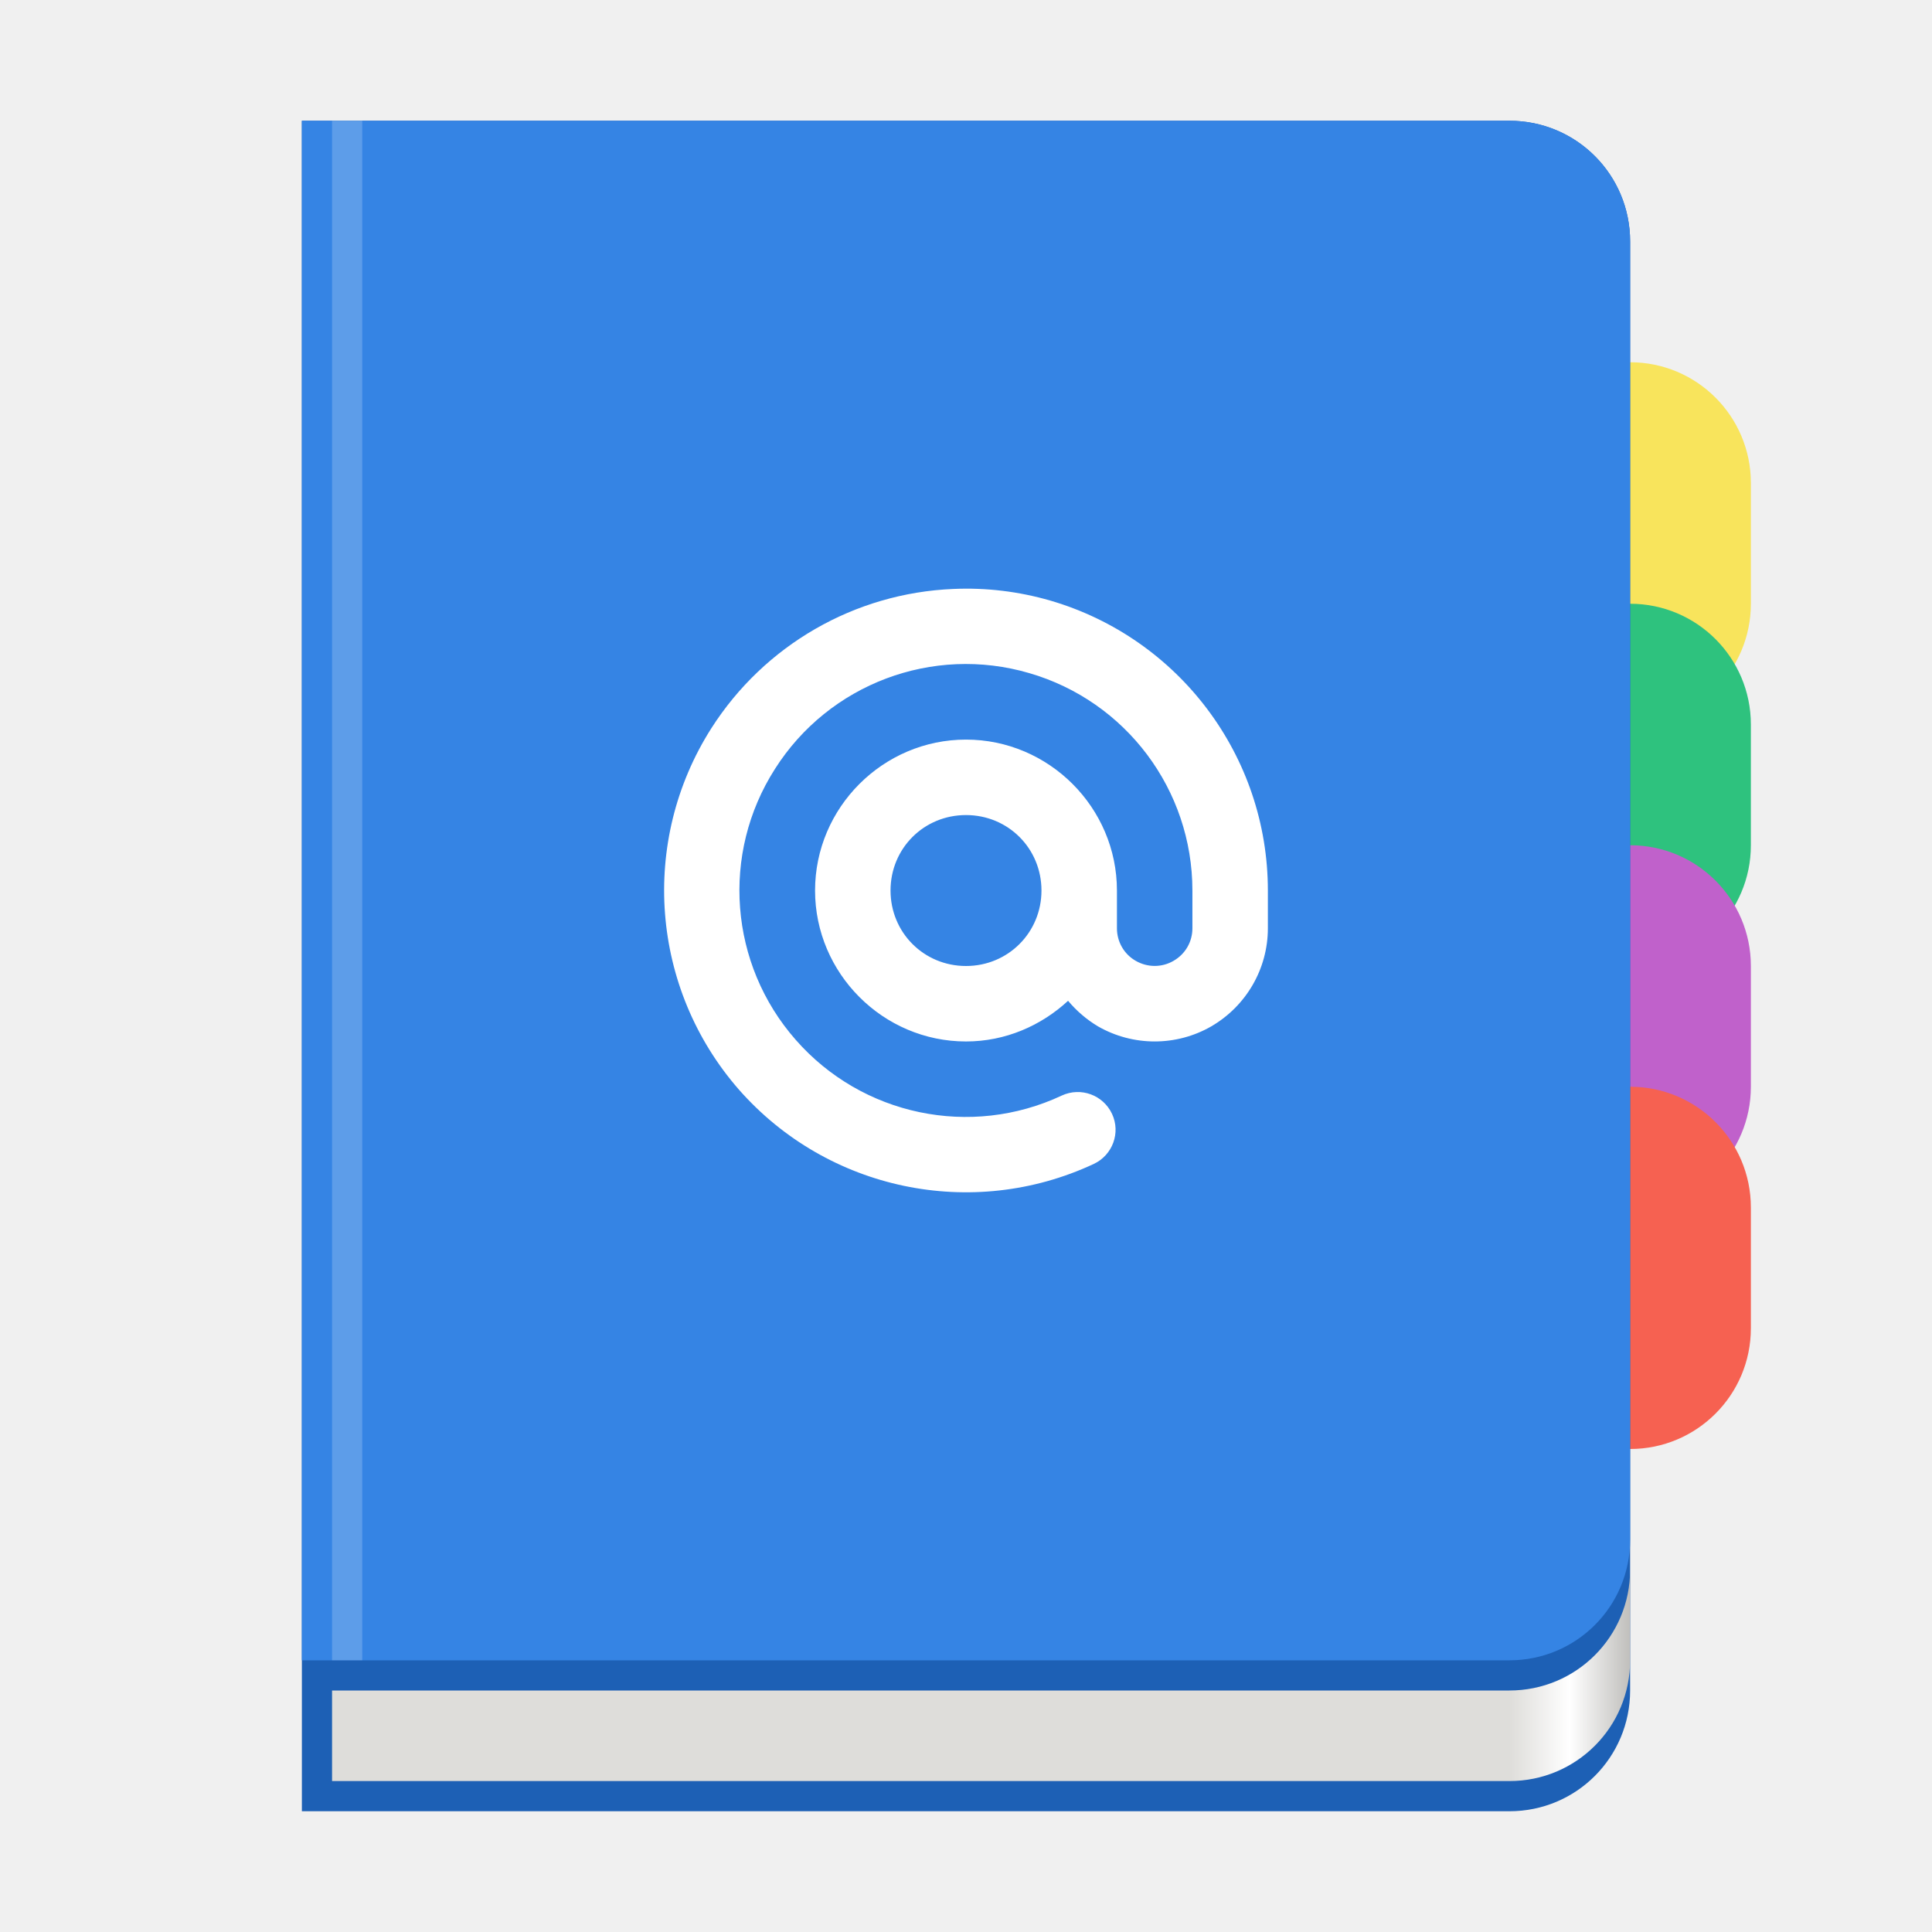
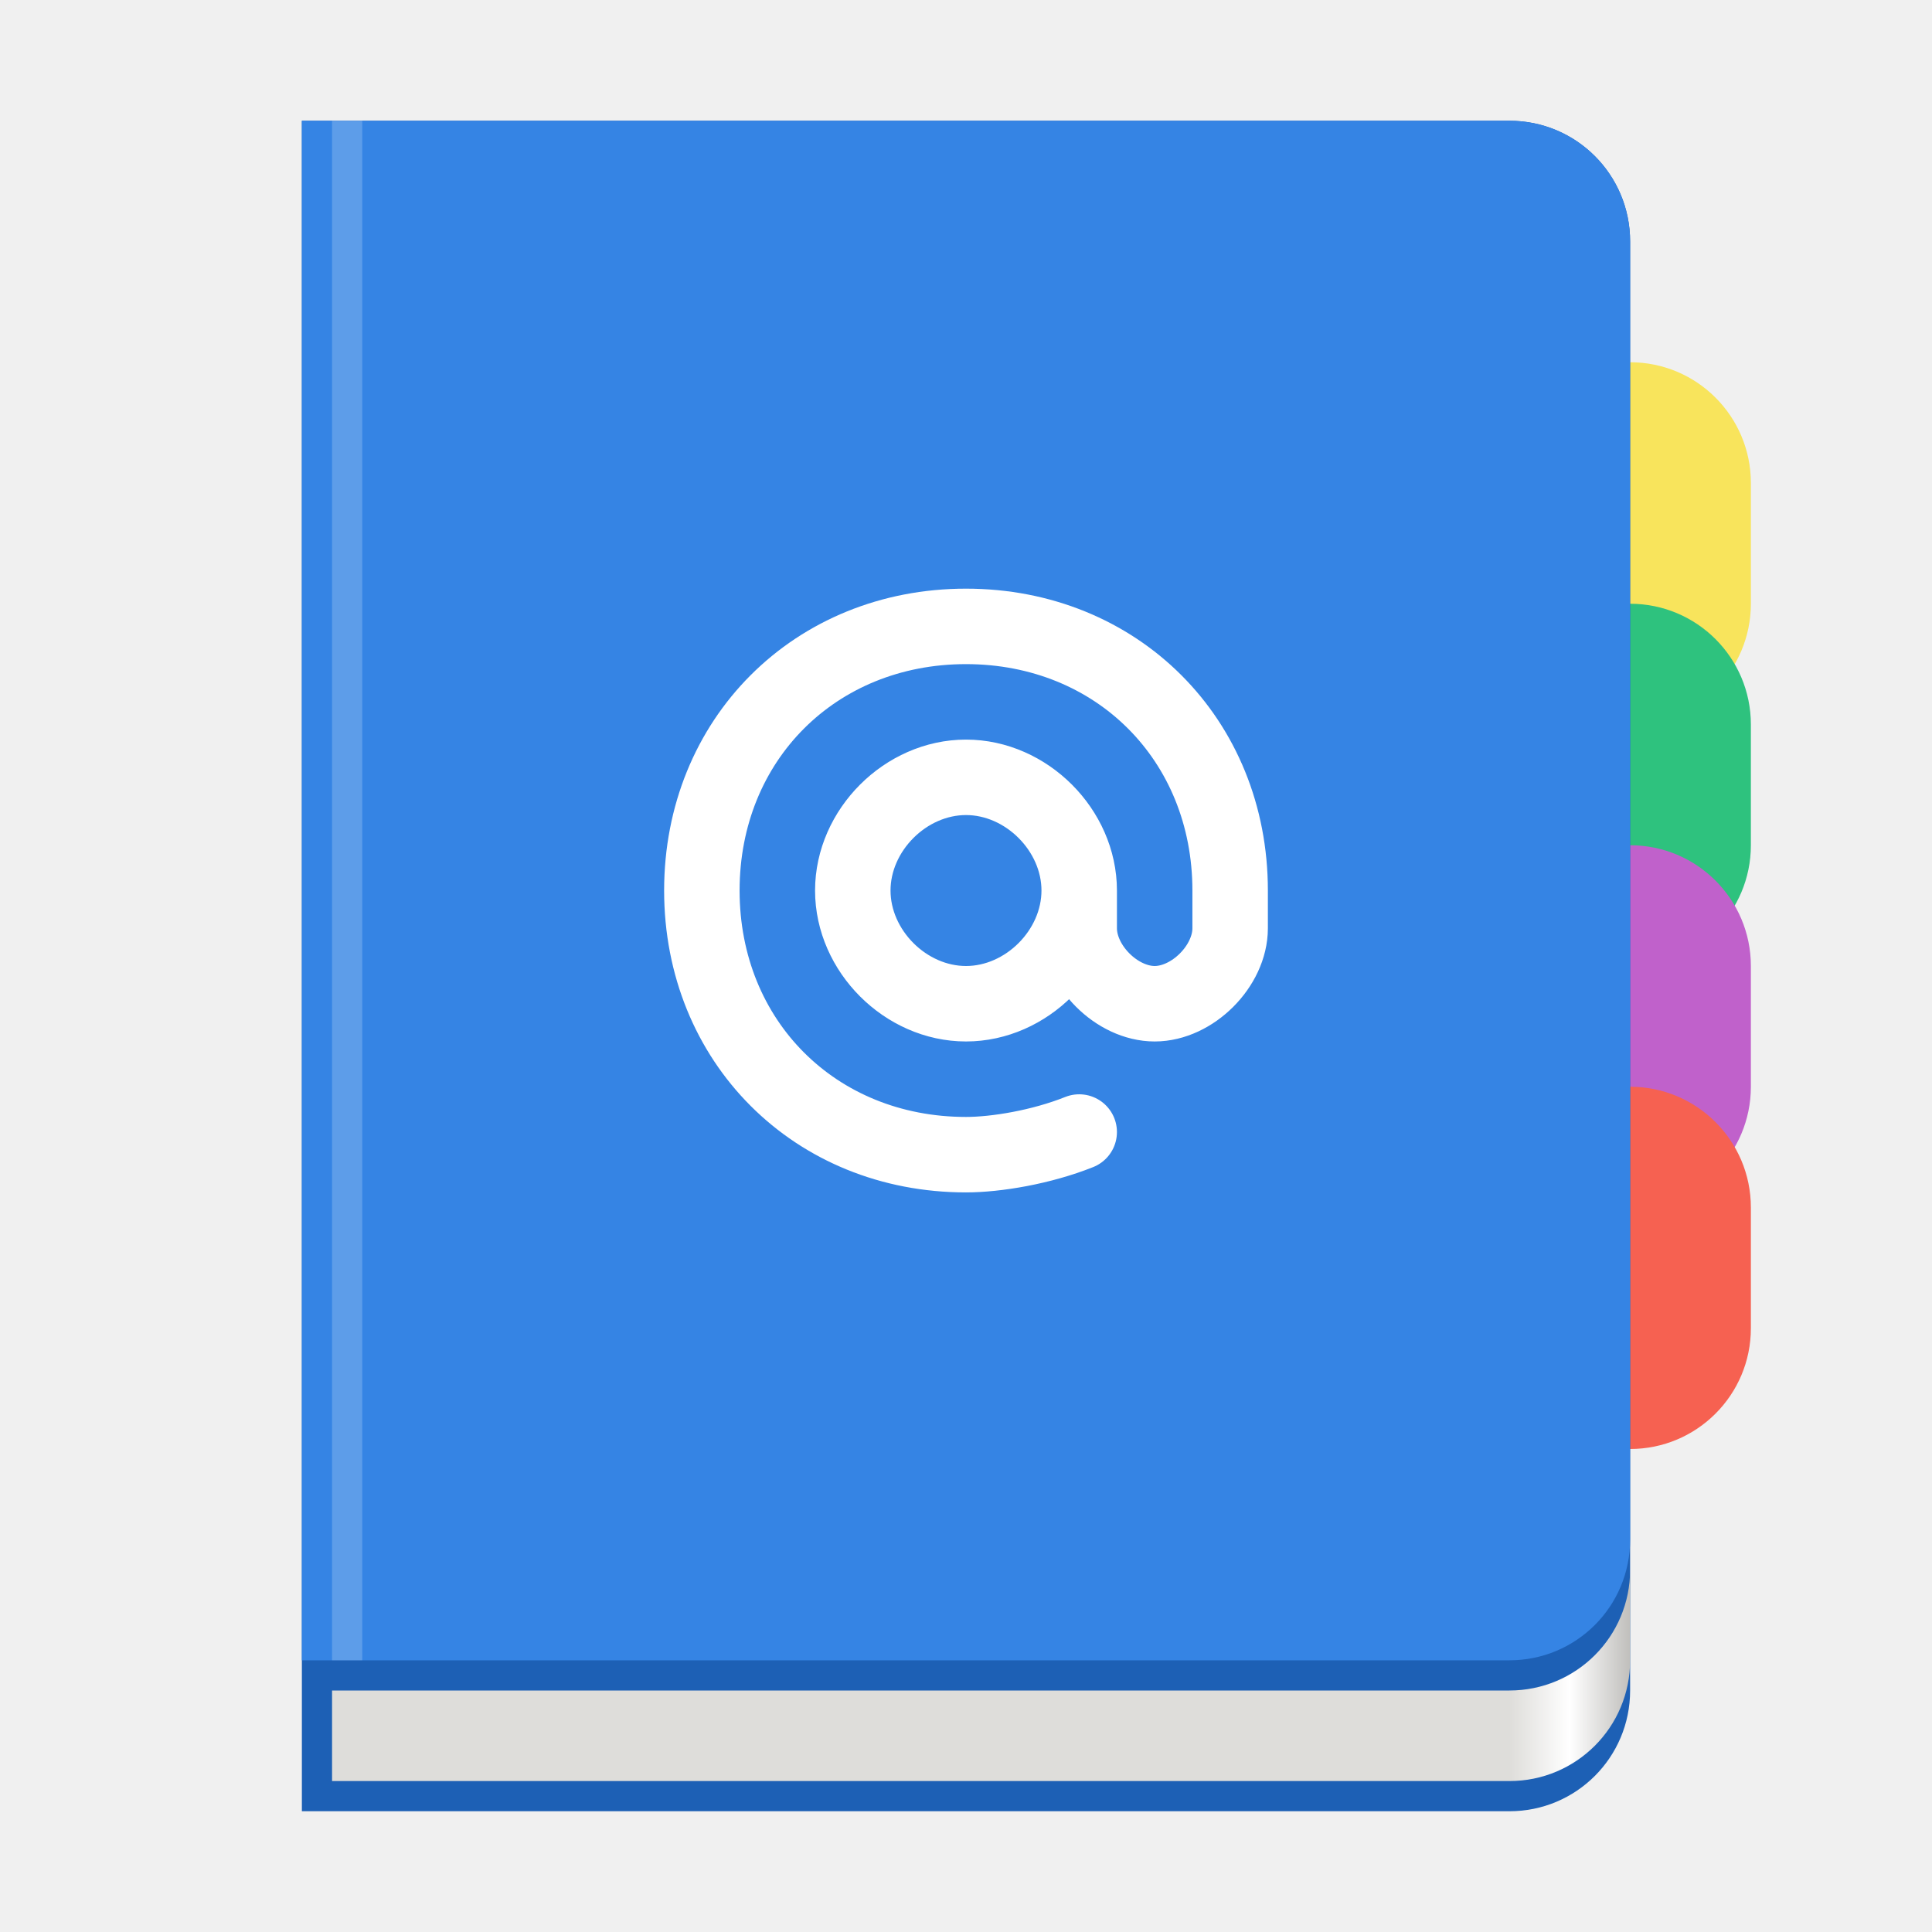
- <svg xmlns="http://www.w3.org/2000/svg" width="128" height="128" viewBox="0 0 128 128" fill="none">
+ <svg xmlns="http://www.w3.org/2000/svg" width="128" height="128" viewBox="0 0 128 128">
  <defs>
    <linearGradient id="gradient" gradientUnits="userSpaceOnUse" x1="78" y1="7" x2="86" y2="7">
      <stop offset="0" stop-color="#DEDDDA" />
      <stop offset="0.5" stop-color="#FFFFFF" />
      <stop offset="1" stop-color="#C0BFBC" />
    </linearGradient>
  </defs>
  <g id="tags" transform="translate(100 24)">
    <rect fill="#F8E45C" width="16" height="24" rx="8" id="yellow" />
-     <rect fill="#2EC27E" width="16" height="24" rx="8" id="green" transform="translate(0 16)" />
-     <rect fill="#C061CB" width="16" height="24" rx="8" id="purple" transform="translate(0 32)" />
-     <rect fill="#F66151" width="16" height="24" rx="8" id="orange" transform="translate(0 48)" />
+     <rect fill="#2EC27E" width="16" height="24" rx="8" id="green" y="16" />
+     <rect fill="#C061CB" width="16" height="24" rx="8" id="purple" y="32" />
+     <rect fill="#F66151" width="16" height="24" rx="8" id="orange" y="48" />
  </g>
-   <path id="hardback" d="M0 0L0 112C0 112 80 112 80 112C84.432 112 88 108.432 88 104C88 104 88 8 88 8C88 3.568 84.432 0 80 0C80 0 0 0 0 0Z" fill="#1D60B5" transform="translate(20 8)" />
-   <path id="pages" d="M0 14L0 8L78 8C82.432 8 86 4.432 86 0L86 6C86 10.432 82.432 14 78 14L0 14L0 14Z" fill="url(#gradient)" transform="translate(22 104)" />
-   <path id="hardcover" d="M0 0L0 102C0 102 80 102 80 102C84.432 102 88 98.432 88 94C88 94 88 8 88 8C88 3.568 84.432 0 80 0C80 0 0 0 0 0Z" fill="#3584E4" transform="translate(20 8)" />
+   <path id="hardback" d="M0 0L0 112C0 112 80 112 80 112C84.43 112 88 108.43 88 104C88 104 88 8 88 8C88 3.57 84.43 0 80 0C80 0 0 0 0 0Z" fill="#1D60B5" transform="translate(20 8)" />
+   <path id="pages" d="M0 14L0 8L78 8C82.43 8 86 4.43 86 0L86 6C86 10.43 82.43 14 78 14L0 14L0 14Z" fill="url(#gradient)" transform="translate(22 104)" />
+   <path id="hardcover" d="M0 0L0 102C0 102 80 102 80 102C84.43 102 88 98.43 88 94C88 94 88 8 88 8C88 3.57 84.43 0 80 0C80 0 0 0 0 0Z" fill="#3584E4" transform="translate(20 8)" />
  <rect id="shineline" width="2" height="102" fill="#FFFFFF" opacity="0.2" transform="translate(22 8)" />
-   <path id="@" d="M19.153 0.02C12.618 0.293 6.64 3.741 3.123 9.258C-1.644 16.758 -0.892 26.504 4.959 33.194C10.83 39.864 20.404 41.875 28.463 38.115C29.713 37.53 30.261 36.045 29.674 34.795C29.088 33.545 27.603 33 26.343 33.584C20.306 36.416 13.116 34.912 8.72 29.893C4.315 24.883 3.75 17.56 7.343 11.944C10.918 6.31 17.796 3.72 24.194 5.596C30.602 7.461 35 13.33 35 20C35 20 35 20.1 35 20.1C35 20.1 35 22.5 35 22.5C35 23.4 34.53 24.21 33.748 24.659C32.976 25.108 32.029 25.108 31.247 24.659C30.475 24.22 30 23.4 30 22.5C30 22.5 30 20 30 20C30 14.502 25.493 10 20 10C14.504 10 10 14.502 10 20C10 25.489 14.504 30 20 30C22.611 30 24.976 28.955 26.763 27.305C27.32 27.97 27.984 28.545 28.746 29C31.071 30.332 33.934 30.332 36.249 29C38.574 27.647 40 25.176 40 22.5C40 22.5 40 20 40 20C40 11.104 34.13 3.291 25.59 0.791C23.5 0.186 21.332 -0.078 19.153 0.02C19.153 0.02 19.153 0.02 19.153 0.02ZM20 15C22.787 15 25 17.207 25 20C25 22.784 22.787 25 20 25C17.209 25 15 22.784 15 20C15 17.207 17.209 15 20 15C20 15 20 15 20 15Z" fill="#FFFFFF" transform="translate(44 39)" />
+   <path id="@" d="M25 17.5C25 21.5 21.5 25 17.5 25C13.5 25 10 21.5 10 17.5C10 13.5 13.5 10 17.5 10C21.5 10 25 13.5 25 17.5C25 21.5 25 20 25 20C25 22.5 27.5 25 30 25C32.5 25 35 22.5 35 20L35 17.5C35 7.5 27.5 0 17.5 0C7.5 0 0 7.5 0 17.5C0 27.5 7.5 35 17.5 35C19.5 35 22.5 34.5 25 33.5" fill="none" stroke="#FFFFFF" stroke-width="5" stroke-linecap="round" transform="translate(46.5 41.5)" />
</svg>
